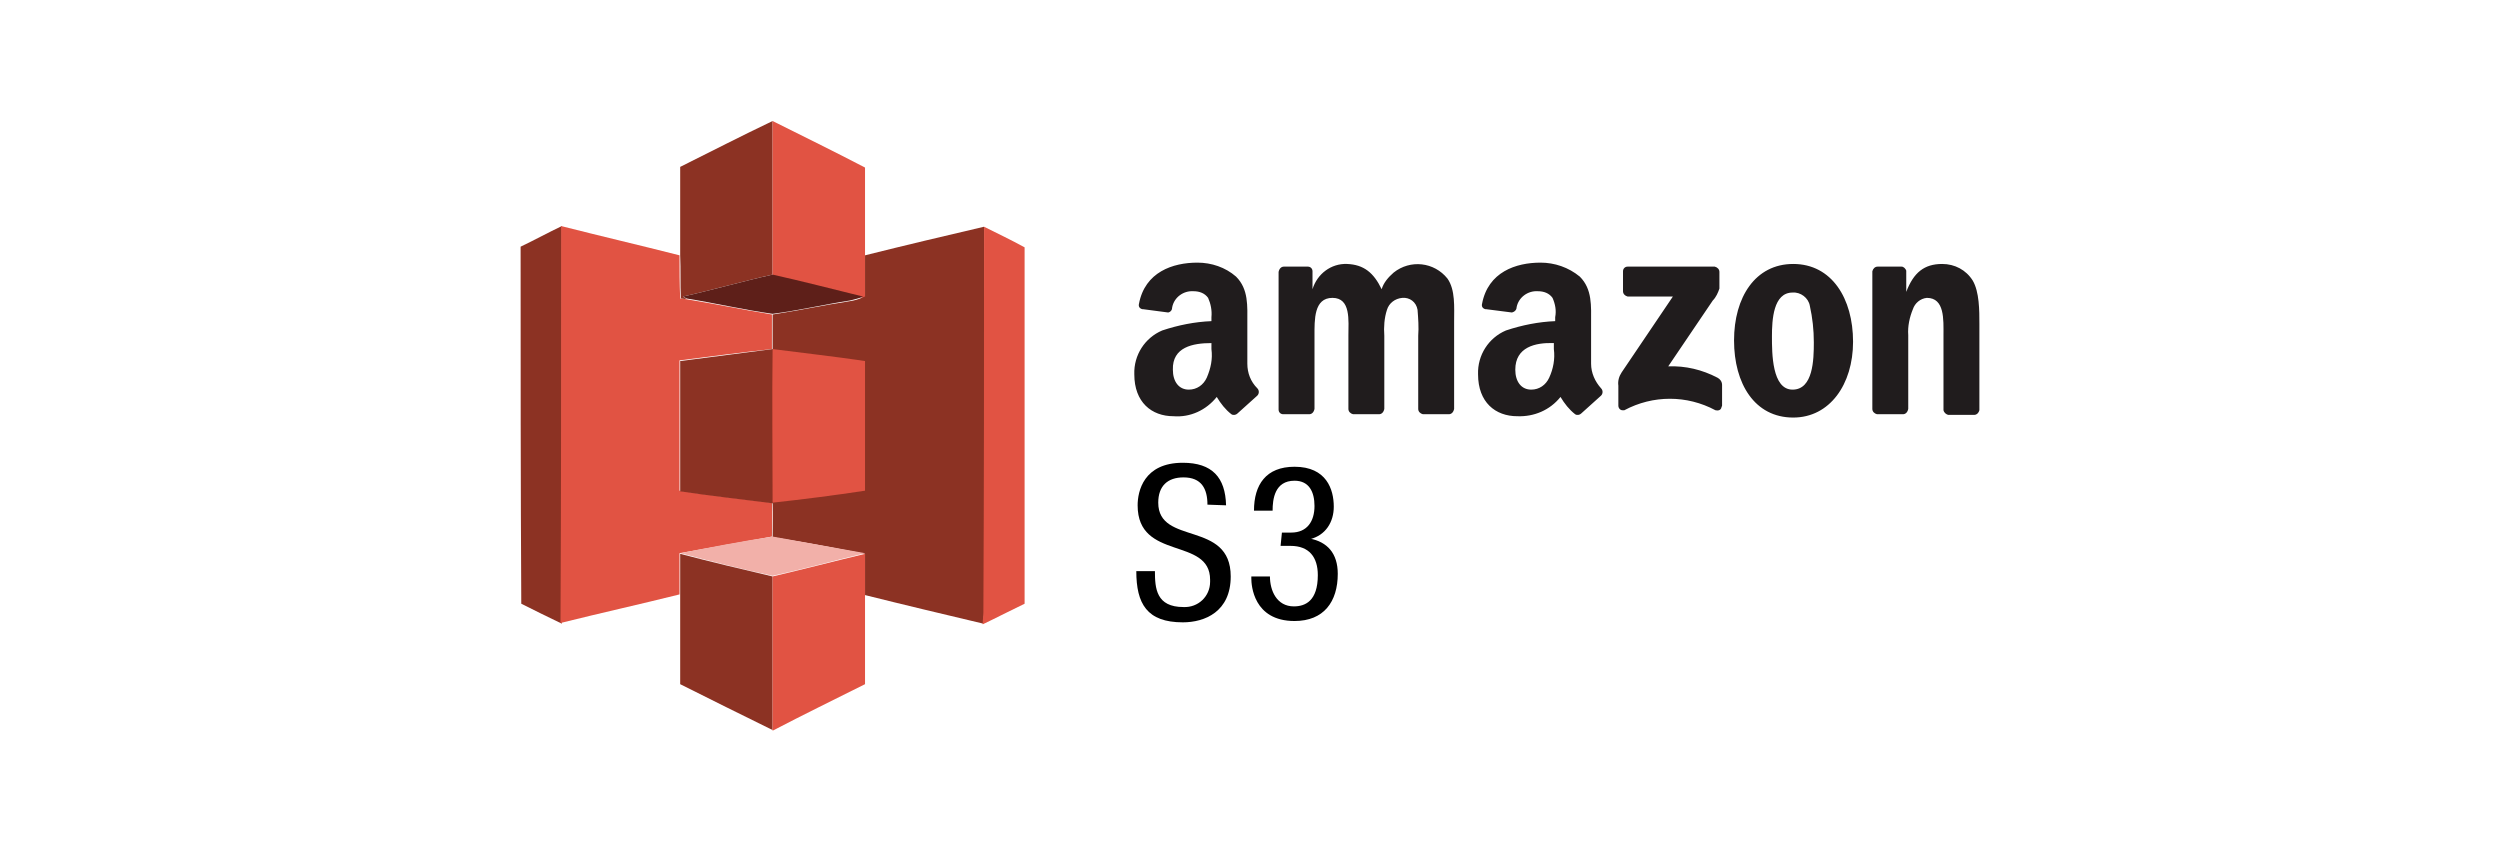
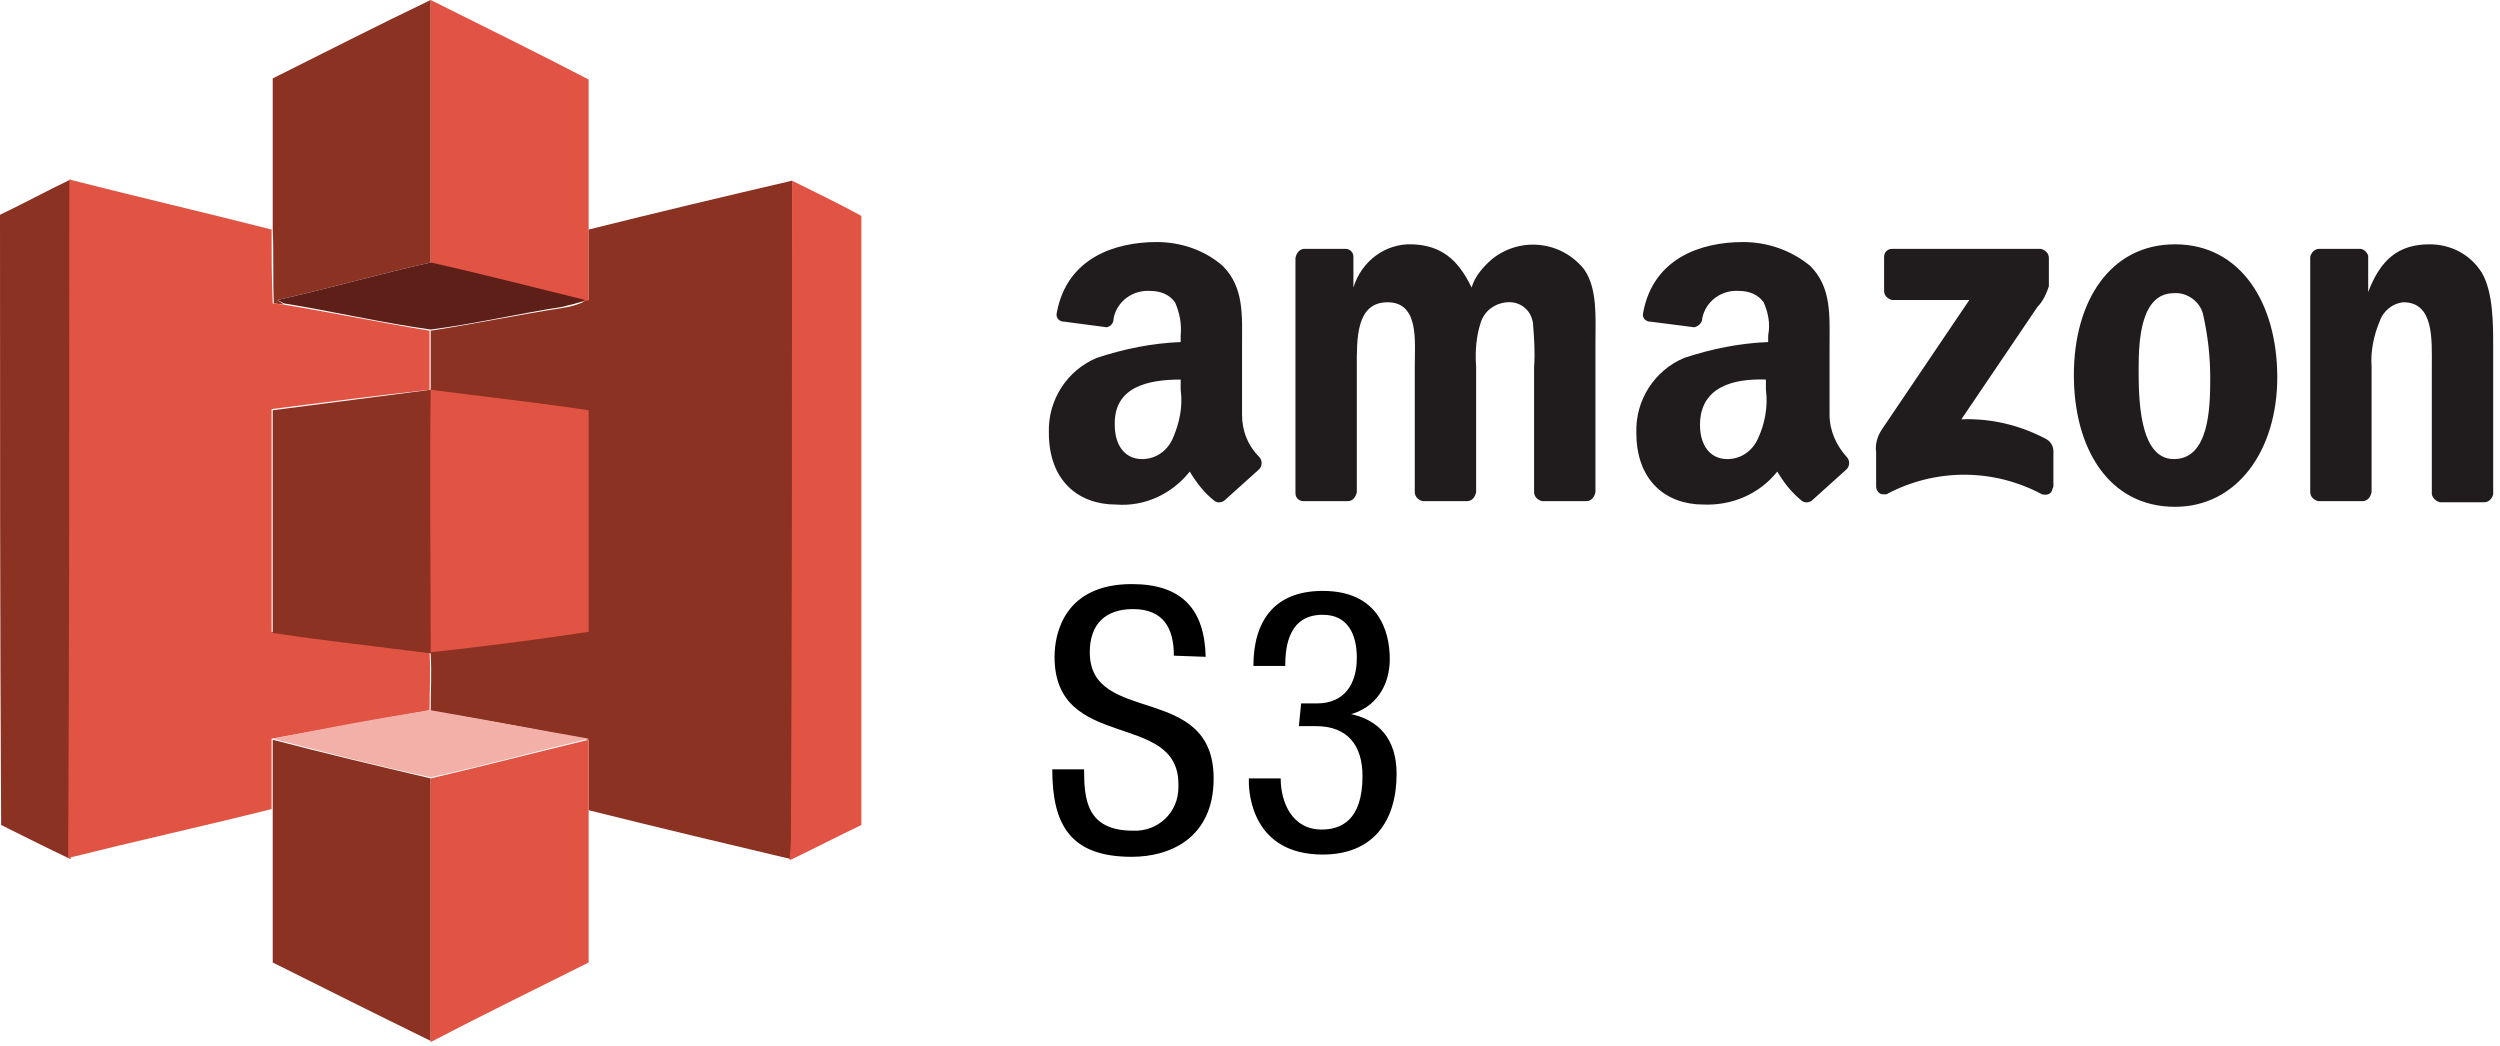
- <svg xmlns="http://www.w3.org/2000/svg" version="1.1" id="Layer_1" x="0px" y="0px" viewBox="0 0 376 128" style="enable-background:new 0 0 376 128;" xml:space="preserve">
-   <style type="text/css">
- 	.st0{fill:#8C3223;}
- 	.st1{fill:#E15343;}
- 	.st2{fill:#5E1F19;}
- 	.st3{fill:#F2B0A9;}
- 	.st4{fill:#201C1D;}
- </style>
-   <g id="XMLID_77_">
-     <g id="Layer_1-2">
-       <g id="S3">
-         <path id="path8" d="M181.6,75.9c0-2.4-0.9-4.1-3.6-4.1c-2.4,0-3.8,1.3-3.8,3.8c0,6.5,10.9,2.6,10.9,11.1c0,5.3-3.9,6.9-7.2,6.9     c-5.4,0-7-2.8-7-7.7h2.8c0,2.6,0.2,5.4,4.3,5.4c2.2,0.1,4-1.6,4-3.8c0-0.1,0-0.2,0-0.3c0-6.5-10.9-2.8-10.9-11.2     c0-2.1,0.9-6.4,6.8-6.4c4.4,0,6.4,2.2,6.5,6.4L181.6,75.9z" />
-         <path id="path10" d="M192.8,80.1h1.4c2.4,0,3.5-1.7,3.5-4c0-2.1-0.8-3.8-3-3.8c-3,0-3.3,2.8-3.3,4.5h-2.8c0-3.9,1.8-6.6,6.1-6.6     c4.8,0,5.9,3.4,5.9,6c0,2.3-1.2,4.3-3.6,4.9V81c2.6,0.5,4.2,2.2,4.2,5.3c0,4.2-2.1,7.1-6.5,7.1c-6.2,0-6.5-5.4-6.5-6.4v-0.3h2.8     c0,2.1,1,4.5,3.6,4.5c1.7,0,3.6-0.8,3.6-4.7c0-2.7-1.3-4.4-4.1-4.4h-1.5L192.8,80.1z" />
-       </g>
-       <g id="S3-2">
-         <path id="path13" class="st0" d="M102.3,25.1c4.6-2.3,9.3-4.7,13.9-6.9c0,7.7,0,15.4,0,23.1c-4.5,1-9,2.3-13.5,3.3l0.6,0.4     l-0.9-0.1c-0.1-2.2,0-4.3-0.1-6.5C102.3,34,102.3,29.5,102.3,25.1z" />
-         <path id="path15" class="st1" d="M116.2,18.2c4.6,2.3,9.3,4.6,13.9,7v13.3c0,2.1,0,4.1,0,6.2l-0.3,0.1c-4.5-1.1-9-2.3-13.6-3.3     C116.2,33.6,116.2,25.9,116.2,18.2z" />
-         <path id="path17" class="st0" d="M78.3,37.1c2.1-1,4.1-2.1,6.2-3.1c0,19.9,0,39.8,0,59.8c-2.1-1-4.1-2-6.1-3     C78.3,72.9,78.3,55,78.3,37.1z" />
-         <path id="path19" class="st1" d="M84.4,34c5.9,1.5,11.9,2.9,17.8,4.4c0,2.2,0,4.3,0.1,6.5l0.9,0.1c4.3,0.7,8.6,1.6,12.9,2.3     c0,1.7,0,3.5,0,5.2c-4.6,0.5-9.2,1.1-13.9,1.7c0,6.5,0,13,0,19.6c4.6,0.7,9.3,1.2,13.9,1.8c0.1,1.7,0,3.4,0,5.1     c-4.6,0.8-9.3,1.7-13.9,2.5v6.2c-6,1.5-11.9,2.8-17.9,4.3C84.4,73.9,84.4,54,84.4,34z" />
-         <path id="path21" class="st0" d="M130.1,38.4c6-1.5,11.9-2.9,17.9-4.3c0,19.3,0,38.7,0,58c0,0.6-0.1,1.1-0.1,1.7     c-5.9-1.4-11.8-2.8-17.8-4.3c0-2.1,0-4.1,0-6.2c-4.6-0.9-9.3-1.8-13.9-2.5c0-1.7,0.1-3.4,0-5.1c-4.6-0.6-9.3-1.1-13.9-1.8     c0-6.5,0-13,0-19.6c4.6-0.6,9.3-1.2,13.9-1.8c0-1.7,0-3.5,0-5.2c3.9-0.6,7.7-1.4,11.6-2c0.7-0.1,1.4-0.3,2-0.6l0.3-0.1     C130.1,42.5,130.1,40.5,130.1,38.4z" />
-         <path id="path23" class="st1" d="M148,34.1c2,1,4.1,2,6.1,3.1c0,17.9,0,35.7,0,53.6c-2.1,1-4.2,2.1-6.3,3.1v-0.1     c0-0.6,0.1-1.1,0.1-1.7C148,72.8,148,53.4,148,34.1L148,34.1z" />
-         <path id="path25" class="st2" d="M102.7,44.6c4.5-1,9-2.3,13.5-3.3c4.5,1,9.1,2.2,13.6,3.3c-0.6,0.3-1.3,0.4-2,0.6     c-3.9,0.6-7.7,1.5-11.6,2c-4.3-0.6-8.6-1.6-12.9-2.3C103.1,44.8,102.9,44.7,102.7,44.6z" />
-         <path id="path27" class="st1" d="M116.2,52.5c4.6,0.6,9.2,1.1,13.9,1.8v19.5c-4.6,0.7-9.3,1.3-13.9,1.8     C116.2,67.8,116.1,60.2,116.2,52.5z" />
-         <path id="path29" class="st3" d="M102.3,83.2c4.6-0.9,9.2-1.8,13.9-2.5c4.6,0.8,9.3,1.7,13.9,2.5c-4.6,1.1-9.3,2.4-13.9,3.4     C111.5,85.6,106.9,84.4,102.3,83.2z" />
-         <path id="path31" class="st0" d="M102.3,89.5c0-2.1,0-4.1,0-6.2c4.6,1.2,9.2,2.3,13.9,3.4c0,7.7,0,15.4,0,23.1     c-4.7-2.3-9.3-4.6-13.9-6.9C102.3,98.4,102.3,93.9,102.3,89.5L102.3,89.5z" />
-         <path id="path33" class="st1" d="M116.2,86.7c4.7-1.1,9.3-2.3,13.9-3.4c0,2.1,0,4.1,0,6.2c0,4.5,0,8.9,0,13.4     c-4.6,2.3-9.3,4.6-13.9,7C116.2,102.1,116.2,94.4,116.2,86.7z" />
-       </g>
-       <path id="Amazon" class="st4" d="M180.1,39.5c-3.7,0-7.9,1.4-8.8,6.2c-0.1,0.4,0.1,0.7,0.5,0.8c0,0,0,0,0,0h0.1l3.8,0.5    c0.4-0.1,0.6-0.4,0.6-0.8c0.3-1.5,1.7-2.5,3.2-2.4c0.9,0,1.7,0.3,2.2,1c0.4,0.9,0.6,1.9,0.5,2.9v0.6c-2.5,0.1-5,0.6-7.4,1.4    c-2.6,1.1-4.3,3.7-4.2,6.6c0,4.2,2.6,6.3,5.9,6.3c2.5,0.2,4.9-0.9,6.5-2.9c0.6,1,1.3,1.9,2.2,2.6c0.3,0.2,0.7,0.1,0.9-0.1    c0.8-0.7,2.2-2,3-2.7c0.3-0.3,0.3-0.8,0-1.1c-1-1-1.5-2.3-1.5-3.7v-6.1c0-2.6,0.2-5.1-1.7-7C184.3,40.2,182.2,39.5,180.1,39.5    L180.1,39.5z M231.7,39.5c-3.7,0-7.9,1.4-8.8,6.2c-0.1,0.4,0.1,0.7,0.5,0.8c0,0,0,0,0,0h0.1l3.9,0.5c0.4-0.1,0.7-0.4,0.7-0.8    c0.3-1.5,1.7-2.5,3.2-2.4c0.9,0,1.7,0.3,2.2,1c0.4,0.9,0.6,1.9,0.4,2.9v0.6c-2.5,0.1-5,0.6-7.4,1.4c-2.6,1.1-4.3,3.7-4.2,6.6    c0,4.2,2.6,6.3,5.9,6.3c2.5,0.1,4.9-0.9,6.5-2.9c0.6,1,1.3,1.9,2.2,2.6c0.3,0.2,0.7,0.1,0.9-0.1c0.8-0.7,2.2-2,3-2.7    c0.3-0.3,0.3-0.8,0-1.1c-0.9-1-1.5-2.3-1.5-3.7v-6.1c0-2.6,0.2-5.1-1.7-7C235.9,40.2,233.8,39.5,231.7,39.5L231.7,39.5z     M202.6,39.7c-2.4-0.1-4.5,1.5-5.2,3.8v-2.7c0-0.4-0.3-0.7-0.7-0.7h-3.6c-0.4,0-0.7,0.3-0.8,0.8v20.7c0,0.4,0.3,0.7,0.7,0.7h3.9    c0.4,0,0.7-0.3,0.8-0.8v-11c0-2.4-0.1-5.7,2.7-5.7c2.8,0,2.4,3.4,2.4,5.7v11c0,0.4,0.3,0.7,0.7,0.8h3.9c0.4,0,0.7-0.3,0.8-0.8v-11    c-0.1-1.3,0-2.7,0.4-3.9c0.3-1,1.2-1.7,2.3-1.8c1.1-0.1,2.1,0.6,2.3,1.8c0.1,1.3,0.2,2.6,0.1,3.9v11c0,0.4,0.3,0.7,0.7,0.8h3.9    c0.4,0,0.7-0.3,0.8-0.8V48.4c0-2.2,0.2-4.8-1-6.5c-2-2.5-5.6-2.9-8.1-0.9c-0.8,0.7-1.5,1.5-1.8,2.5    C206.6,41,205.1,39.8,202.6,39.7L202.6,39.7z M269.7,39.7c-5.7,0-8.9,5-8.9,11.5s3.1,11.6,8.9,11.6c5.5,0,9-5,9-11.4    C278.7,44.9,275.5,39.7,269.7,39.7L269.7,39.7z M292.1,39.7c-2.7,0-4.3,1.3-5.4,4.2v-3.2c-0.1-0.3-0.4-0.6-0.7-0.6h-3.6    c-0.4,0-0.7,0.3-0.8,0.7v20.7c0,0.4,0.3,0.7,0.7,0.8h3.9c0.4,0,0.7-0.3,0.8-0.8V50.4c-0.1-1.3,0.2-2.7,0.7-3.9    c0.3-0.9,1.1-1.6,2.1-1.7c2.7,0,2.5,3.3,2.5,5.6v11.3c0.1,0.4,0.4,0.6,0.7,0.7h3.9c0.4,0,0.7-0.3,0.8-0.7v-13c0-2,0-4.8-1-6.5    C295.7,40.6,294,39.7,292.1,39.7L292.1,39.7z M244.8,40.1c-0.4,0-0.7,0.3-0.7,0.7c0,0,0,0,0,0v3c0,0.4,0.3,0.7,0.7,0.8h6.8    l-7.7,11.4c-0.4,0.6-0.6,1.3-0.5,2v3c0,0.4,0.3,0.7,0.6,0.7c0.1,0,0.2,0,0.3,0c4.3-2.3,9.4-2.3,13.7,0c0.4,0.1,0.8,0,0.9-0.4    c0-0.1,0.1-0.2,0.1-0.3v-3.1c0-0.5-0.3-0.9-0.7-1.1c-2.3-1.2-4.8-1.8-7.4-1.7l6.7-9.9c0.5-0.5,0.8-1.2,1-1.8v-2.5    c0-0.4-0.3-0.7-0.7-0.8L244.8,40.1L244.8,40.1z M269.6,44c1.2-0.1,2.4,0.8,2.6,2c0.4,1.8,0.6,3.6,0.6,5.5c0,2.6-0.1,7.1-3.2,7.1    s-3.1-5.5-3.1-8S266.7,44,269.6,44L269.6,44z M182.2,51.6v0.9c0.2,1.5-0.1,2.9-0.7,4.3c-0.5,1.1-1.5,1.8-2.7,1.8    c-1.5,0-2.4-1.2-2.4-3C176.3,52.2,179.4,51.6,182.2,51.6L182.2,51.6z M233.7,51.6v0.9c0.2,1.5-0.1,3-0.7,4.3    c-0.5,1.1-1.5,1.8-2.7,1.8c-1.5,0-2.4-1.2-2.4-3C227.9,52.2,230.9,51.5,233.7,51.6L233.7,51.6z" />
-     </g>
+ <svg xmlns="http://www.w3.org/2000/svg" viewBox="0 0 220 92" fill-rule="evenodd" clip-rule="evenodd" stroke-linejoin="round" stroke-miterlimit="2">
+   <g fill-rule="nonzero">
+     <path d="M103.3 57.7c0-2.4-.9-4.1-3.6-4.1-2.4 0-3.8 1.3-3.8 3.8 0 6.5 10.9 2.6 10.9 11.1 0 5.3-3.9 6.9-7.2 6.9-5.4 0-7-2.8-7-7.7h2.8c0 2.6.2 5.4 4.3 5.4 2.2.1 4-1.6 4-3.8V69c0-6.5-10.9-2.8-10.9-11.2 0-2.1.9-6.4 6.8-6.4 4.4 0 6.4 2.2 6.5 6.4l-2.8-.1zM114.5 61.9h1.4c2.4 0 3.5-1.7 3.5-4 0-2.1-.8-3.8-3-3.8-3 0-3.3 2.8-3.3 4.5h-2.8c0-3.9 1.8-6.6 6.1-6.6 4.8 0 5.9 3.4 5.9 6 0 2.3-1.2 4.3-3.6 4.9v-.1c2.6.5 4.2 2.2 4.2 5.3 0 4.2-2.1 7.1-6.5 7.1-6.2 0-6.5-5.4-6.5-6.4v-.3h2.8c0 2.1 1 4.5 3.6 4.5 1.7 0 3.6-.8 3.6-4.7 0-2.7-1.3-4.4-4.1-4.4h-1.5l.2-2z" />
+     <path d="M24 6.9c4.6-2.3 9.3-4.7 13.9-6.9v23.1c-4.5 1-9 2.3-13.5 3.3l.6.4-.9-.1c-.1-2.2 0-4.3-.1-6.5V6.9z" fill="#8c3223" />
+     <path d="M37.9 0c4.6 2.3 9.3 4.6 13.9 7v19.5l-.3.1c-4.5-1.1-9-2.3-13.6-3.3V0z" fill="#e15343" />
+     <path d="M0 18.9c2.1-1 4.1-2.1 6.2-3.1v59.8c-2.1-1-4.1-2-6.1-3C0 54.7 0 36.8 0 18.9z" fill="#8c3223" />
+     <path d="M6.1 15.8c5.9 1.5 11.9 2.9 17.8 4.4 0 2.2 0 4.3.1 6.5l.9.1c4.3.7 8.6 1.6 12.9 2.3v5.2c-4.6.5-9.2 1.1-13.9 1.7v19.6c4.6.7 9.3 1.2 13.9 1.8.1 1.7 0 3.4 0 5.1-4.6.8-9.3 1.7-13.9 2.5v6.2C17.9 72.7 12 74 6 75.5c.1-19.8.1-39.7.1-59.7z" fill="#e15343" />
+     <path d="M51.8 20.2c6-1.5 11.9-2.9 17.9-4.3v58c0 .6-.1 1.1-.1 1.7-5.9-1.4-11.8-2.8-17.8-4.3v-6.2c-4.6-.9-9.3-1.8-13.9-2.5 0-1.7.1-3.4 0-5.1-4.6-.6-9.3-1.1-13.9-1.8V36.1c4.6-.6 9.3-1.2 13.9-1.8v-5.2c3.9-.6 7.7-1.4 11.6-2 .7-.1 1.4-.3 2-.6l.3-.1v-6.2z" fill="#8c3223" />
+     <path d="M69.7 15.9c2 1 4.1 2 6.1 3.1v53.6c-2.1 1-4.2 2.1-6.3 3.1v-.1c0-.6.1-1.1.1-1.7.1-19.3.1-38.7.1-58z" fill="#e15343" />
+     <path d="M24.4 26.4c4.5-1 9-2.3 13.5-3.3 4.5 1 9.1 2.2 13.6 3.3-.6.3-1.3.4-2 .6-3.9.6-7.7 1.5-11.6 2-4.3-.6-8.6-1.6-12.9-2.3l-.6-.3z" fill="#5e1f19" />
+     <path d="M37.9 34.3c4.6.6 9.2 1.1 13.9 1.8v19.5c-4.6.7-9.3 1.3-13.9 1.8 0-7.8-.1-15.4 0-23.1z" fill="#e15343" />
+     <path d="M24 65c4.6-.9 9.2-1.8 13.9-2.5 4.6.8 9.3 1.7 13.9 2.5-4.6 1.1-9.3 2.4-13.9 3.4-4.7-1-9.3-2.2-13.9-3.4z" fill="#f2b0a9" />
+     <path d="M24 84.7V65.1c4.6 1.2 9.2 2.3 13.9 3.4v23.1c-4.7-2.3-9.3-4.6-13.9-6.9z" fill="#8c3223" />
+     <path d="M37.9 68.5c4.7-1.1 9.3-2.3 13.9-3.4v19.6c-4.6 2.3-9.3 4.6-13.9 7V68.5z" fill="#e15343" />
+     <path d="M101.8 21.3c-3.7 0-7.9 1.4-8.8 6.2-.1.4.1.7.5.8h.1l3.8.5c.4-.1.6-.4.6-.8.3-1.5 1.7-2.5 3.2-2.4.9 0 1.7.3 2.2 1 .4.9.6 1.9.5 2.9v.6c-2.5.1-5 .6-7.4 1.4-2.6 1.1-4.3 3.7-4.2 6.6 0 4.2 2.6 6.3 5.9 6.3 2.5.2 4.9-.9 6.5-2.9.6 1 1.3 1.9 2.2 2.6.3.2.7.1.9-.1.8-.7 2.2-2 3-2.7.3-.3.3-.8 0-1.1-1-1-1.5-2.3-1.5-3.7v-6.1c0-2.6.2-5.1-1.7-7-1.6-1.4-3.7-2.1-5.8-2.1zm51.6 0c-3.7 0-7.9 1.4-8.8 6.2-.1.4.1.7.5.8h.1l3.9.5c.4-.1.7-.4.7-.8.3-1.5 1.7-2.5 3.2-2.4.9 0 1.7.3 2.2 1 .4.9.6 1.9.4 2.9v.6c-2.5.1-5 .6-7.4 1.4-2.6 1.1-4.3 3.7-4.2 6.6 0 4.2 2.6 6.3 5.9 6.3 2.5.1 4.9-.9 6.5-2.9.6 1 1.3 1.9 2.2 2.6.3.2.7.1.9-.1.8-.7 2.2-2 3-2.7.3-.3.3-.8 0-1.1-.9-1-1.5-2.3-1.5-3.7v-6.1c0-2.6.2-5.1-1.7-7-1.7-1.4-3.8-2.1-5.9-2.1zm-29.1.2c-2.4-.1-4.5 1.5-5.2 3.8v-2.7c0-.4-.3-.7-.7-.7h-3.6c-.4 0-.7.3-.8.8v20.7c0 .4.3.7.7.7h3.9c.4 0 .7-.3.8-.8v-11c0-2.4-.1-5.7 2.7-5.7 2.8 0 2.4 3.4 2.4 5.7v11c0 .4.3.7.7.8h3.9c.4 0 .7-.3.8-.8v-11c-.1-1.3 0-2.7.4-3.9.3-1 1.2-1.7 2.3-1.8 1.1-.1 2.1.6 2.3 1.8.1 1.3.2 2.6.1 3.9v11c0 .4.3.7.7.8h3.9c.4 0 .7-.3.8-.8V30.2c0-2.2.2-4.8-1-6.5-2-2.5-5.6-2.9-8.1-.9-.8.7-1.5 1.5-1.8 2.5-1.2-2.5-2.7-3.7-5.2-3.8zm67.1 0c-5.7 0-8.9 5-8.9 11.5s3.1 11.6 8.9 11.6c5.5 0 9-5 9-11.4 0-6.5-3.2-11.7-9-11.7zm22.4 0c-2.7 0-4.3 1.3-5.4 4.2v-3.2c-.1-.3-.4-.6-.7-.6h-3.6c-.4 0-.7.3-.8.7v20.7c0 .4.3.7.7.8h3.9c.4 0 .7-.3.8-.8V32.2c-.1-1.3.2-2.7.7-3.9.3-.9 1.1-1.6 2.1-1.7 2.7 0 2.5 3.3 2.5 5.6v11.3c.1.4.4.6.7.7h3.9c.4 0 .7-.3.8-.7v-13c0-2 0-4.8-1-6.5-1-1.6-2.7-2.5-4.6-2.5zm-47.3.4c-.4 0-.7.3-.7.7v3c0 .4.3.7.7.8h6.8l-7.7 11.4c-.4.6-.6 1.3-.5 2v3c0 .4.3.7.6.7h.3c4.3-2.3 9.4-2.3 13.7 0 .4.1.8 0 .9-.4 0-.1.1-.2.1-.3v-3.1c0-.5-.3-.9-.7-1.1-2.3-1.2-4.8-1.8-7.4-1.7l6.7-9.9c.5-.5.8-1.2 1-1.8v-2.5c0-.4-.3-.7-.7-.8h-13.1zm24.8 3.9c1.2-.1 2.4.8 2.6 2 .4 1.8.6 3.6.6 5.5 0 2.6-.1 7.1-3.2 7.1s-3.1-5.5-3.1-8 .2-6.6 3.1-6.6zm-87.4 7.6v.9c.2 1.5-.1 2.9-.7 4.3-.5 1.1-1.5 1.8-2.7 1.8-1.5 0-2.4-1.2-2.4-3-.1-3.4 3-4 5.8-4zm51.5 0v.9c.2 1.5-.1 3-.7 4.3-.5 1.1-1.5 1.8-2.7 1.8-1.5 0-2.4-1.2-2.4-3 0-3.4 3-4.1 5.8-4z" fill="#201c1d" />
  </g>
</svg>
